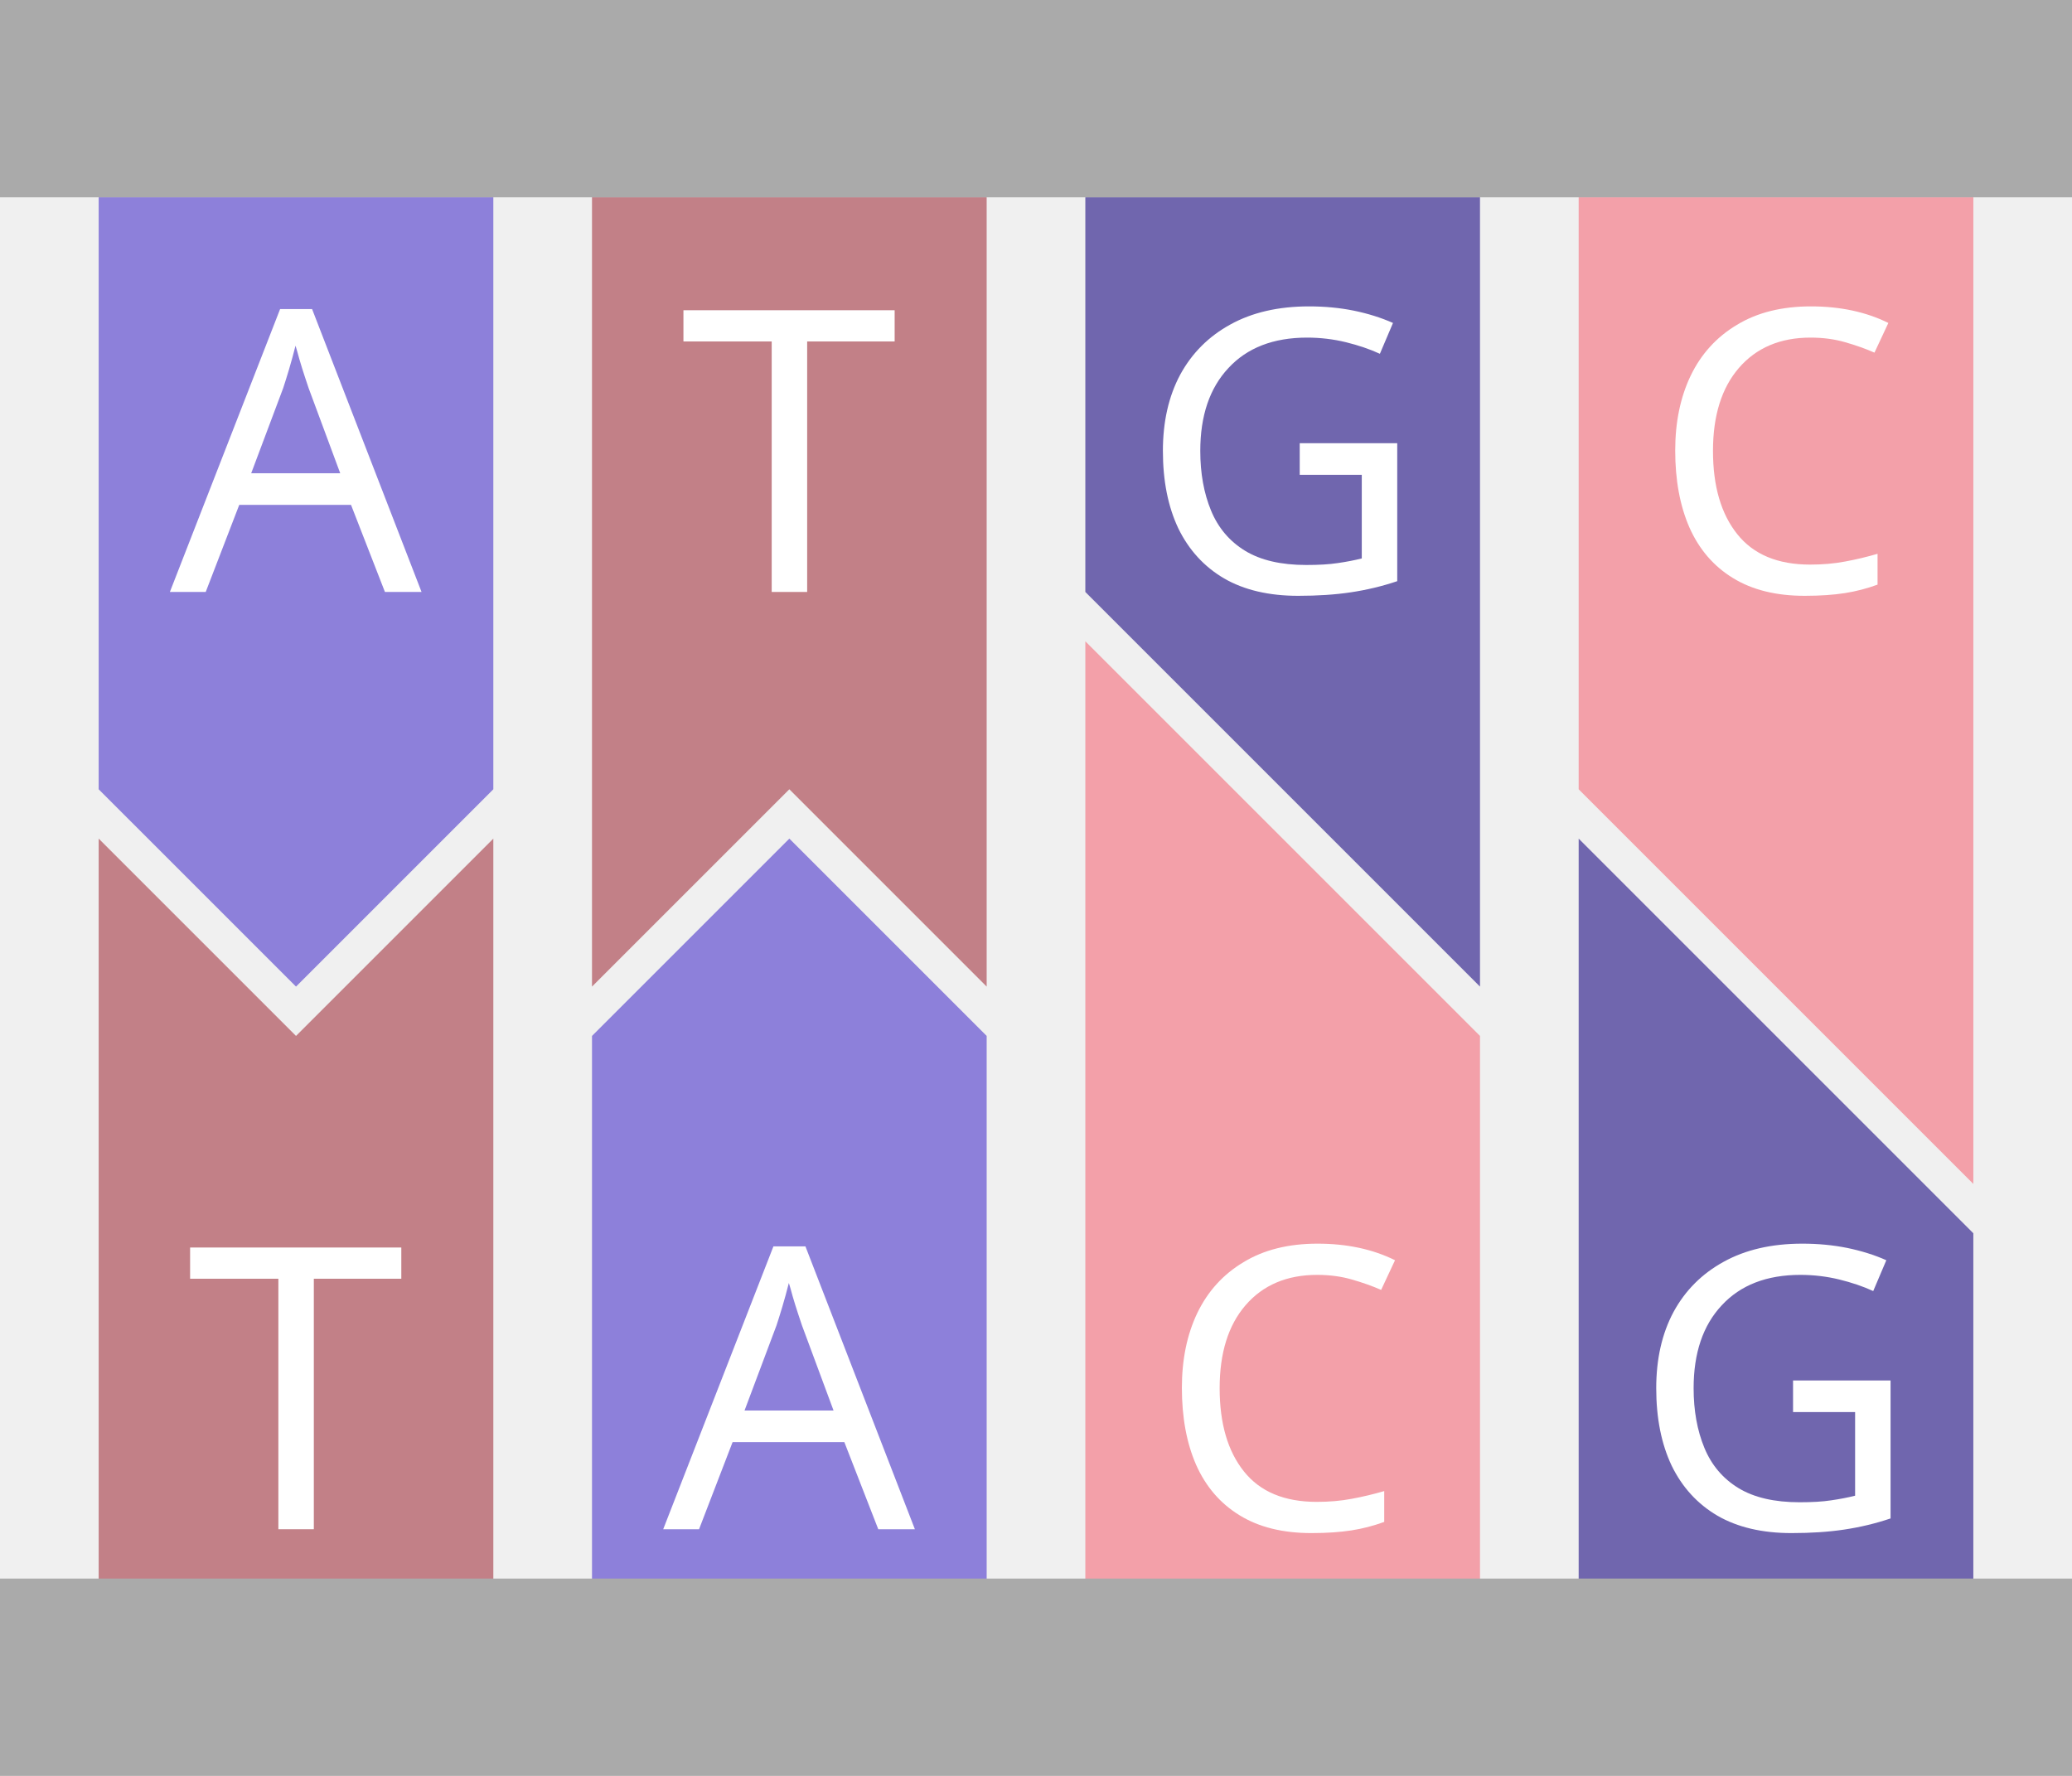
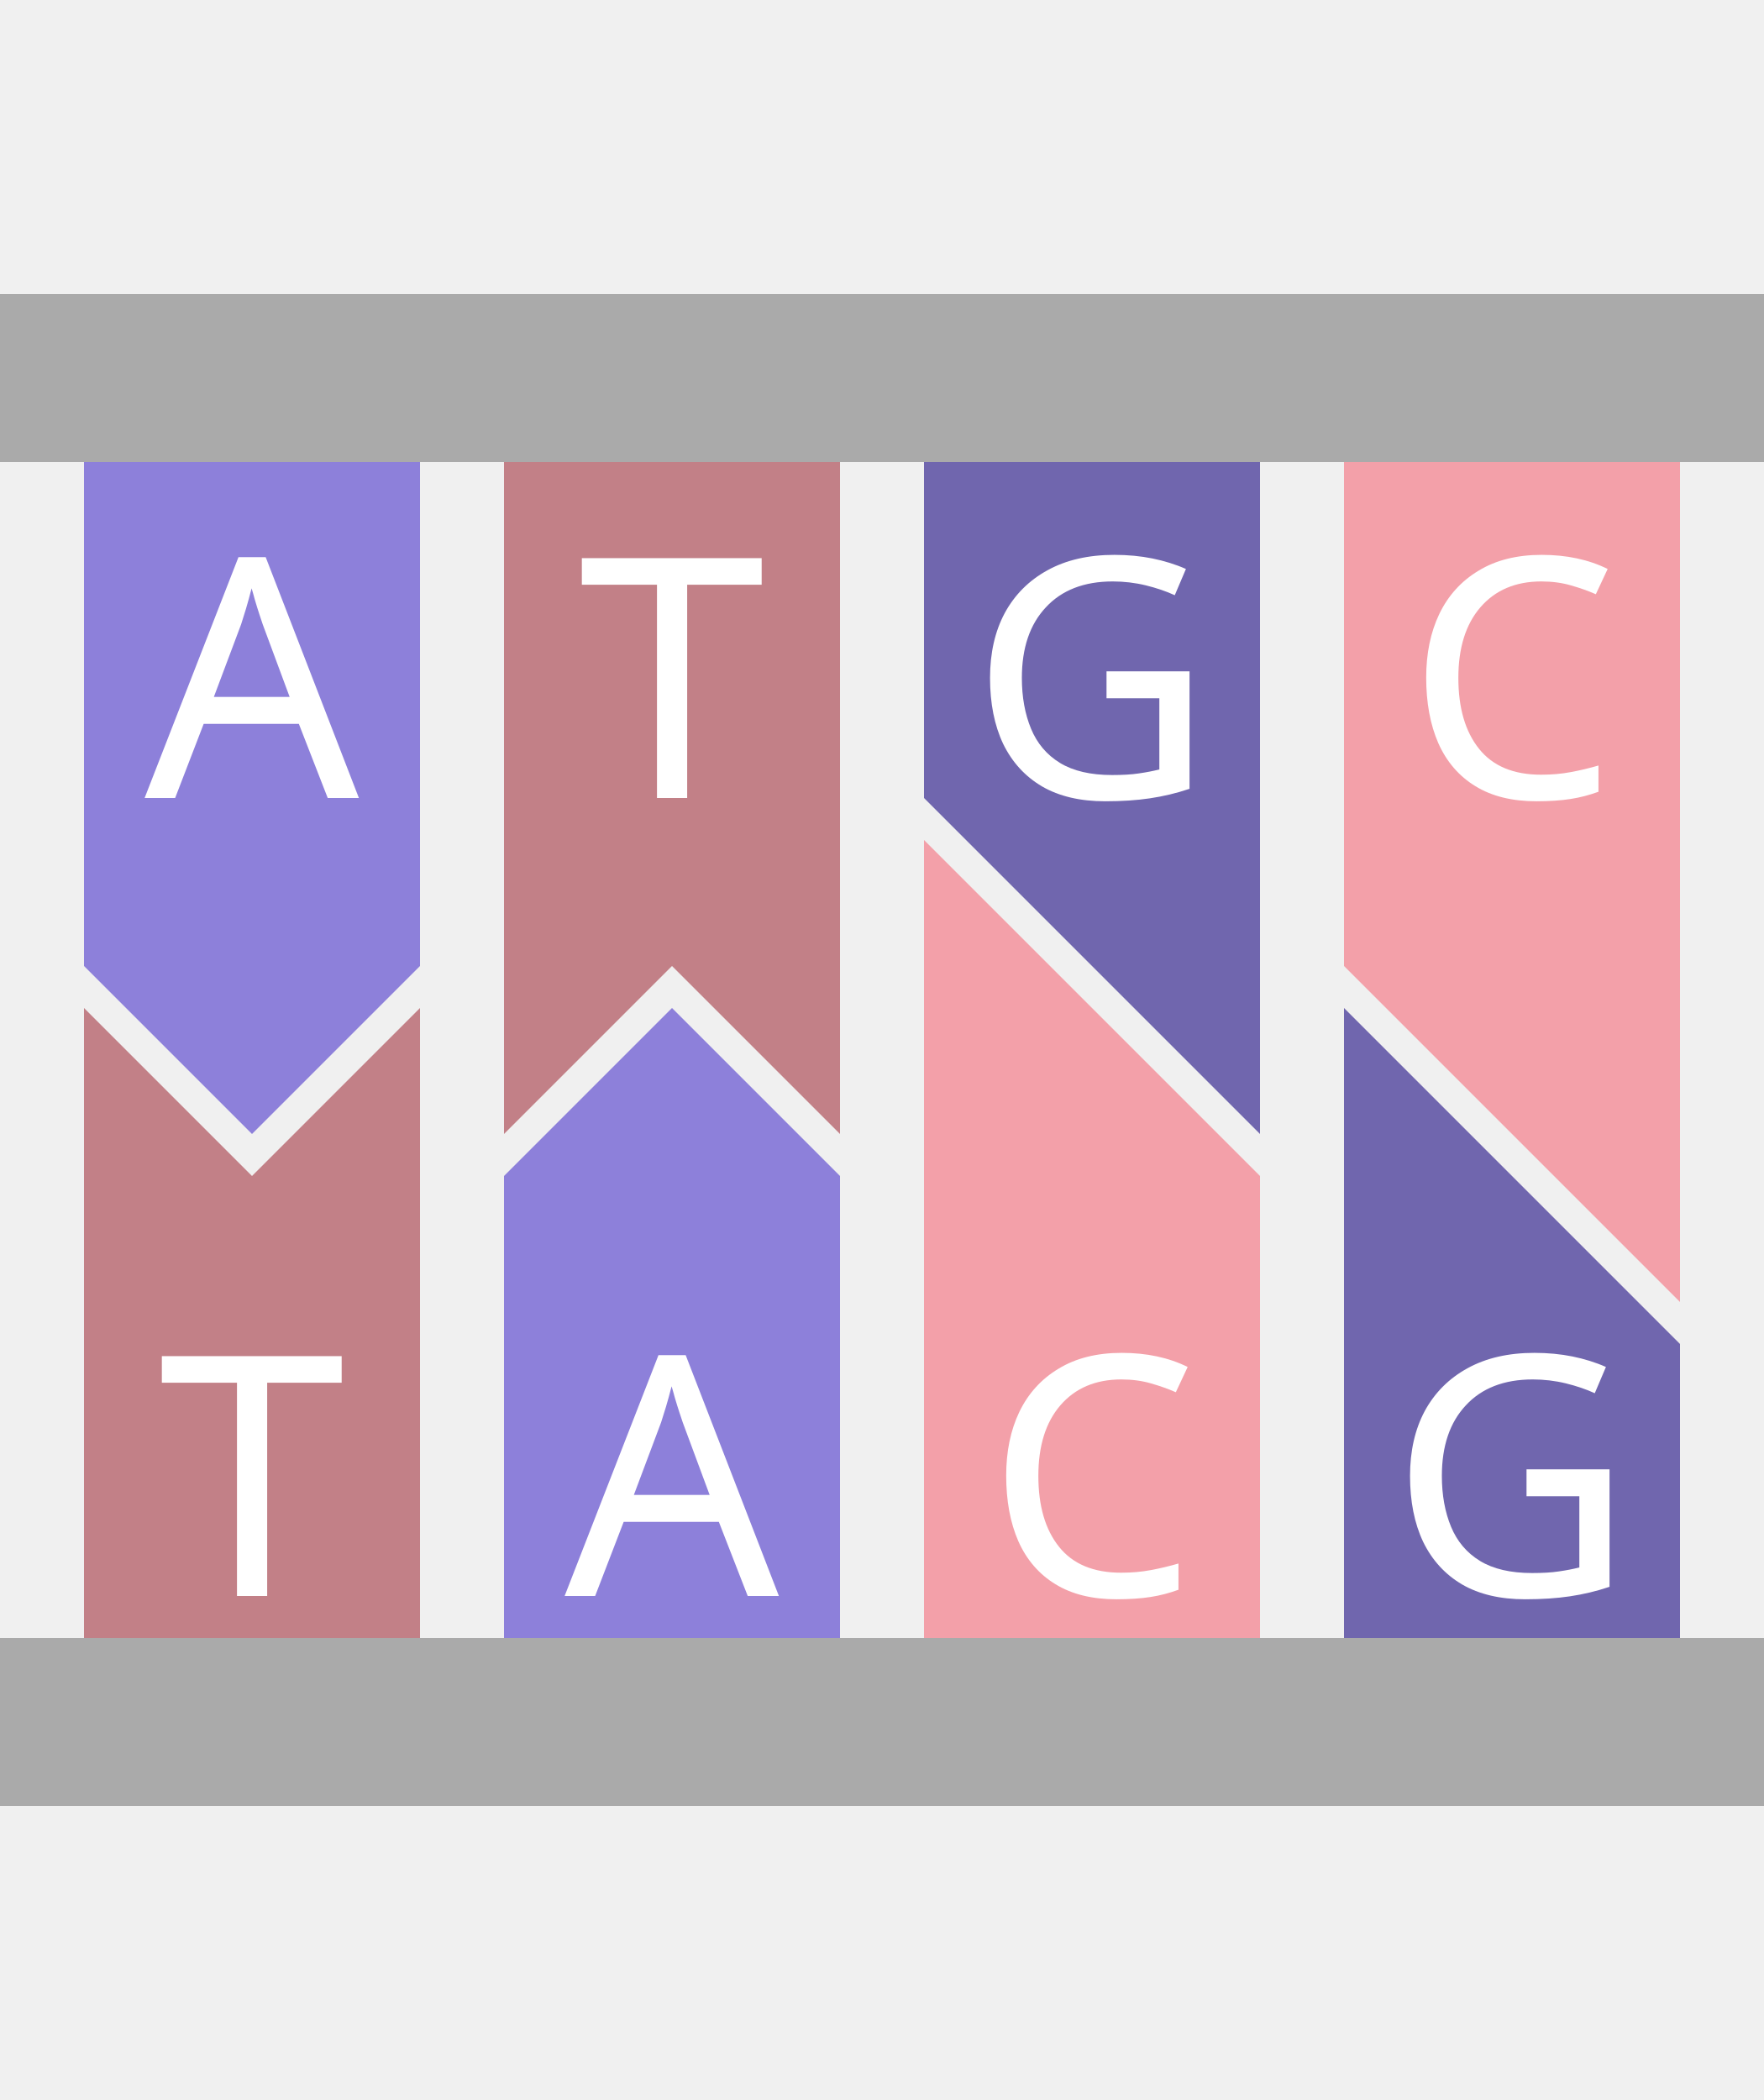
- <svg xmlns="http://www.w3.org/2000/svg" xmlns:xlink="http://www.w3.org/1999/xlink" width="84" height="72">
+ <svg xmlns="http://www.w3.org/2000/svg" xmlns:xlink="http://www.w3.org/1999/xlink" width="84" height="100">
  <style>
    rect {
    	fill: #aaa;
    }
  </style>
  <def>
    <g class="base" id="a">
      <path fill="#8D80DA" d="m0 66 h16 v-24 l-8 -8 -8 8z" />
      <text style="fill:#fff;font-family:sans;text-anchor:middle;font-size:16px;" x="8" y="62">A</text>
    </g>
    <g class="base" id="a2">
      <path fill="#8D80DA" d="m0 8 h16 v24 l-8 8 -8 -8z" />
      <text style="fill:#fff;font-family:sans;text-anchor:middle;font-size:16px;" x="8" y="24">A</text>
    </g>
    <g class="base" id="t">
      <path fill="#c28087" d="m0 66 h16 v-32 l-8 8 -8 -8z" />
      <text style="fill:#fff;font-family:sans;text-anchor:middle;font-size:16px;" x="8" y="62">T</text>
    </g>
    <g class="base" id="t2">
      <path fill="#c28087" d="m0 8 h16 v32 l-8 -8 -8 8z" />
      <text style="fill:#fff;font-family:sans;text-anchor:middle;font-size:16px;" x="8" y="24">T</text>
    </g>
    <g class="base" id="g">
      <path fill="#7066ae" d="m0 66 h16 v-16 l-16 -16z" />
      <text style="fill:#fff;font-family:sans;text-anchor:middle;font-size:16px;" x="8" y="62">G</text>
    </g>
    <g class="base" id="g2">
      <path fill="#7066ae" d="m0 8 h16 v32 l-16 -16z" />
      <text style="fill:#fff;font-family:sans;text-anchor:middle;font-size:16px;" x="8" y="24">G</text>
    </g>
    <g class="base" id="c">
      <path fill="#F3A0A9" d="m0 66 h16 v-24 l-16 -16z" />
      <text style="fill:#fff;font-family:sans;text-anchor:middle;font-size:16px;" x="8" y="62">C</text>
    </g>
    <g class="base" id="c2">
      <path fill="#F3A0A9" d="m0 8 h16 v40 l-16 -16z" />
      <text style="fill:#fff;font-family:sans;text-anchor:middle;font-size:16px;" x="8" y="24">C</text>
    </g>
  </def>
-   <use x="4" y="0" xlink:href="#a2" />
-   <use x="4" y="0" xlink:href="#t" />
-   <use x="24" y="0" xlink:href="#t2" />
-   <use x="24" y="0" xlink:href="#a" />
-   <use x="44" y="0" xlink:href="#g2" />
-   <use x="44" y="0" xlink:href="#c" />
-   <use x="64" y="0" xlink:href="#c2" />
-   <use x="64" y="0" xlink:href="#g" />
-   <rect x="0" y="0" width="84" height="8" />
-   <rect x="0" y="64" width="84" height="8" />
+   <use x="4" y="14" xlink:href="#a2" />
+   <use x="4" y="14" xlink:href="#t" />
+   <use x="24" y="14" xlink:href="#t2" />
+   <use x="24" y="14" xlink:href="#a" />
+   <use x="44" y="14" xlink:href="#g2" />
+   <use x="44" y="14" xlink:href="#c" />
+   <use x="64" y="14" xlink:href="#c2" />
+   <use x="64" y="14" xlink:href="#g" />
+   <rect x="0" y="14" width="84" height="8" />
+   <rect x="0" y="78" width="84" height="8" />
</svg>
